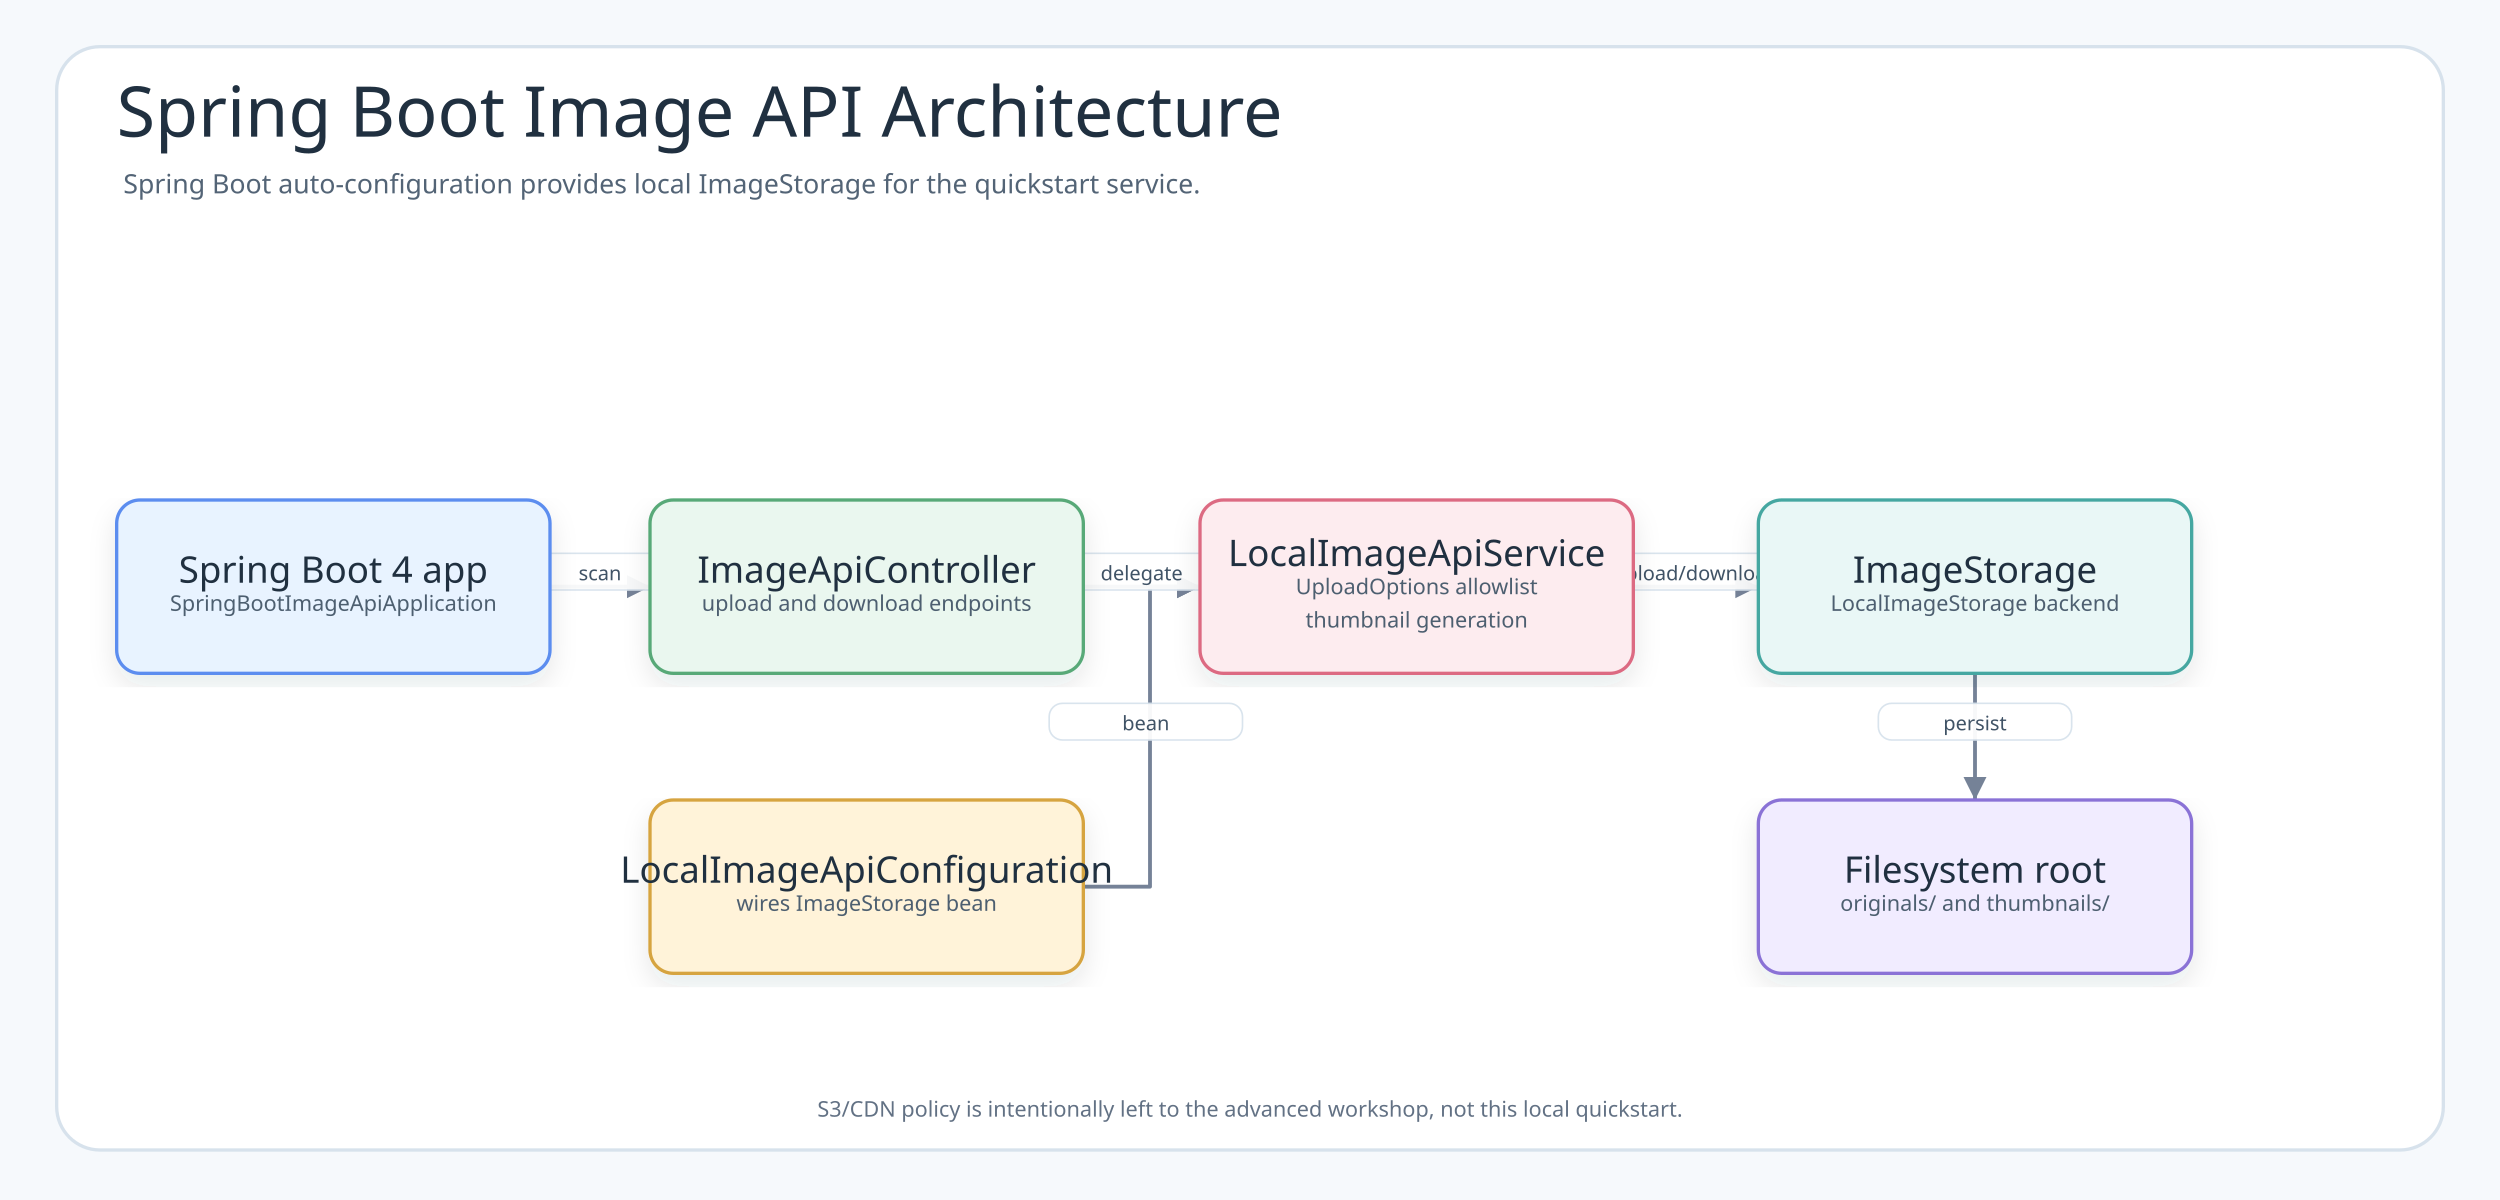
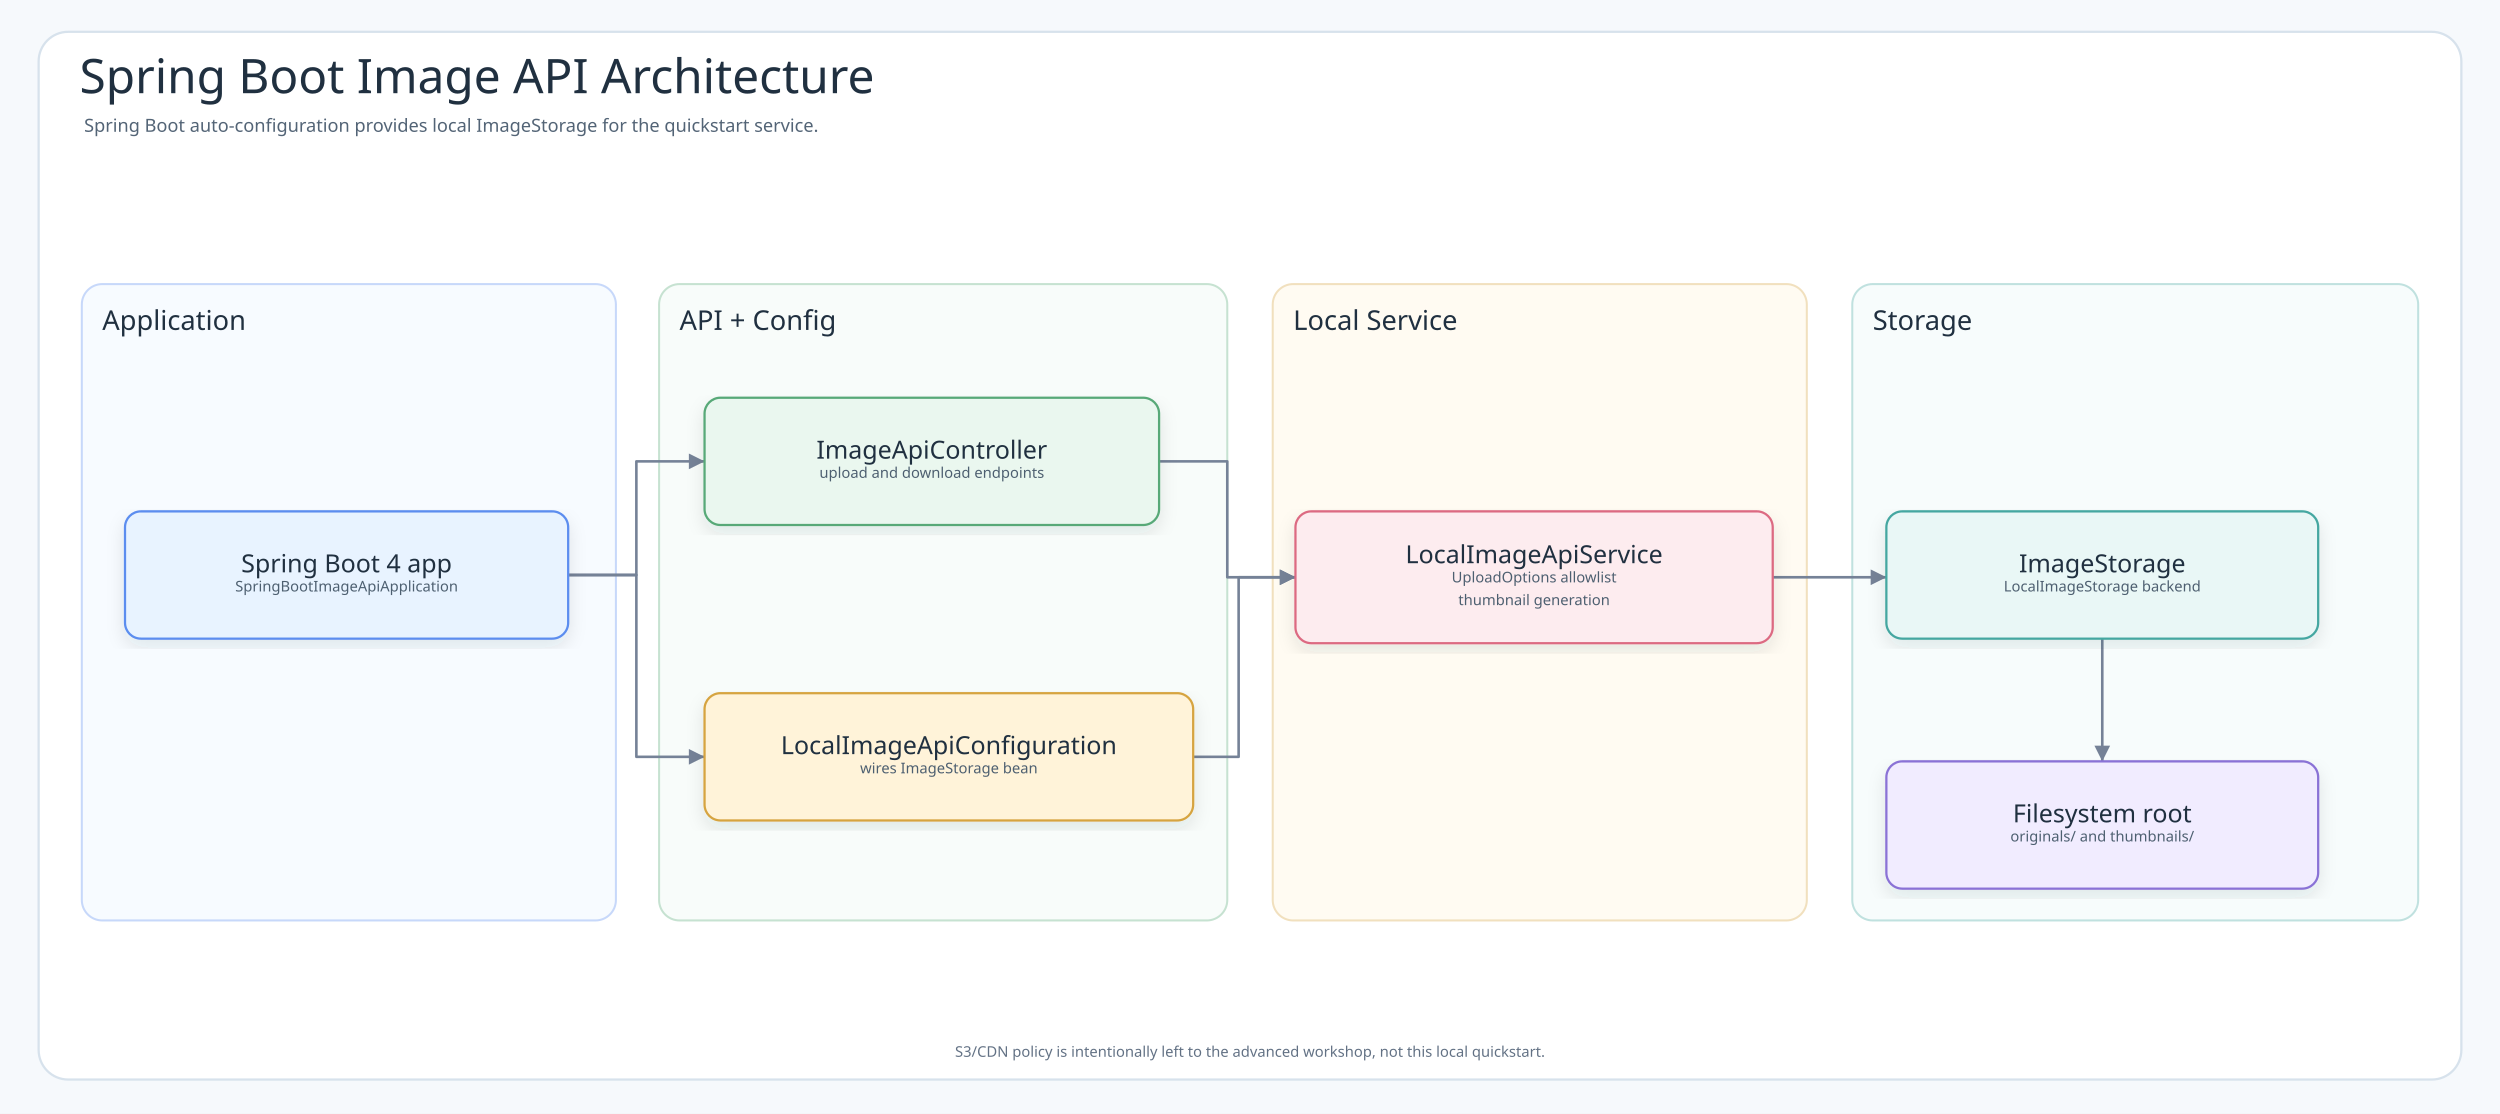
- <svg xmlns="http://www.w3.org/2000/svg" width="1500" height="720" viewBox="0 0 1500 720" role="img" aria-label="Spring Boot Image API Architecture">
+ <svg xmlns="http://www.w3.org/2000/svg" width="2200" height="980" viewBox="0 0 2200 980" role="img" aria-label="Spring Boot Image API Architecture">
  <defs>
    <filter id="shadow" x="-8%" y="-8%" width="116%" height="116%">
      <feDropShadow dx="0" dy="7" stdDeviation="8" flood-color="#203040" flood-opacity="0.10" />
    </filter>
    <marker id="arrow" markerWidth="8" markerHeight="8" refX="7" refY="4" orient="auto" markerUnits="strokeWidth">
      <path d="M 1 1 L 7 4 L 1 7 Z" fill="#758297" />
    </marker>
    <style>
    .canvas{fill:#F6F9FC}
    .frame{fill:#FFFFFF;stroke:#D7E2EC;stroke-width:2}
    .title{font-family:"Architects Daughter";font-size:42px;fill:#203040;font-weight:400}
    .subtitle{font-family:"Comic Mono";font-size:16px;fill:#536476;font-weight:400}
    .node-title{font-family:"Architects Daughter";font-size:22px;fill:#203040;font-weight:400}
    .node-detail{font-family:"Comic Mono";font-size:13px;fill:#4D5F70;font-weight:400}
    .panel-title{font-family:"Architects Daughter";font-size:24px;fill:#203040;font-weight:400}
    .layer{fill:#F3F7FB;stroke:#D7E2EC;stroke-width:2}
    .layer-title{font-family:"Architects Daughter";font-size:26px;fill:#22344A;font-weight:400}
    .label{font-family:"Comic Mono";font-size:12px;fill:#405366;font-weight:400}
    .footer{font-family:"Comic Mono";font-size:13px;fill:#627184;font-weight:400}
    .footer-pill{fill:#FFFFFF;stroke:#D7E2EC;stroke-width:1}
    .card{filter:url(#shadow);stroke-width:2}
    .edge{stroke:#758297;stroke-width:2.3;fill:none;marker-end:url(#arrow);stroke-linecap:round;stroke-linejoin:round}
    .edge-dashed{stroke:#758297;stroke-width:2.2;fill:none;marker-end:url(#arrow);stroke-linecap:round;stroke-linejoin:round;stroke-dasharray:7 6}
    .lifeline{stroke:#9AA8B8;stroke-width:1.7;stroke-dasharray:7 7}
  </style>
  </defs>
-   <rect class="canvas" width="1500" height="720" />
-   <rect class="frame" x="34" y="28" width="1432" height="662" rx="26" />
+   <rect class="canvas" width="2200" height="980" />
+   <rect class="frame" x="34" y="28" width="2132" height="922" rx="26" />
  <text class="title" x="70" y="82">Spring Boot Image API Architecture</text>
  <text class="subtitle" x="74" y="116">Spring Boot auto-configuration provides local ImageStorage for the quickstart service.</text>
-   <g id="edges">
-     <path class="edge" d="M 330 352 L 390 352" stroke="#758297" />
-     <rect x="302.0" y="332.0" width="116" height="22" rx="8" fill="#FFFFFF" stroke="#D7E2EC" opacity="0.94" />
-     <text class="label" x="360.0" y="344.0" text-anchor="middle" dominant-baseline="middle">scan</text>
-     <path class="edge" d="M 650 532 L 690 532 L 690 352 L 720 352" stroke="#758297" />
-     <rect x="629.5" y="422.0" width="116" height="22" rx="8" fill="#FFFFFF" stroke="#D7E2EC" opacity="0.94" />
-     <text class="label" x="687.5" y="434.0" text-anchor="middle" dominant-baseline="middle">bean</text>
-     <path class="edge" d="M 650 352 L 720 352" stroke="#758297" />
-     <rect x="627.0" y="332.0" width="116" height="22" rx="8" fill="#FFFFFF" stroke="#D7E2EC" opacity="0.94" />
-     <text class="label" x="685.0" y="344.0" text-anchor="middle" dominant-baseline="middle">delegate</text>
-     <path class="edge" d="M 980 352 L 1055 352" stroke="#758297" />
-     <rect x="959.5" y="332.0" width="116" height="22" rx="8" fill="#FFFFFF" stroke="#D7E2EC" opacity="0.94" />
-     <text class="label" x="1017.5" y="344.0" text-anchor="middle" dominant-baseline="middle">upload/download</text>
-     <path class="edge" d="M 1185 404 L 1185 480" stroke="#758297" />
-     <rect x="1127.0" y="422.0" width="116" height="22" rx="8" fill="#FFFFFF" stroke="#D7E2EC" opacity="0.94" />
-     <text class="label" x="1185.0" y="434.0" text-anchor="middle" dominant-baseline="middle">persist</text>
+   <g id="layers" transform="translate(0 70)">
+     <rect x="72" y="180" width="470" height="560" rx="18" fill="#E8F3FF" stroke="#5B8DEF" stroke-width="1.8" opacity="0.34" />
+     <text class="panel-title" x="90" y="212" dominant-baseline="middle">Application</text>
+     <rect x="580" y="180" width="500" height="560" rx="18" fill="#EAF7EF" stroke="#58A978" stroke-width="1.8" opacity="0.34" />
+     <text class="panel-title" x="598" y="212" dominant-baseline="middle">API + Config</text>
+     <rect x="1120" y="180" width="470" height="560" rx="18" fill="#FFF3D9" stroke="#D6A441" stroke-width="1.8" opacity="0.34" />
+     <text class="panel-title" x="1138" y="212" dominant-baseline="middle">Local Service</text>
+     <rect x="1630" y="180" width="498" height="560" rx="18" fill="#E9F7F6" stroke="#45A7A1" stroke-width="1.8" opacity="0.34" />
+     <text class="panel-title" x="1648" y="212" dominant-baseline="middle">Storage</text>
  </g>
-   <g id="nodes">
+   <g id="edges" transform="translate(0 70)">
+     <path class="edge" d="M 500 436 L 560 436 L 560 336 L 620 336" stroke="#758297" />
+     <path class="edge" d="M 500 436 L 560 436 L 560 596 L 620 596" stroke="#758297" />
+     <path class="edge" d="M 1020 336 L 1080 336 L 1080 438 L 1140 438" stroke="#758297" />
+     <path class="edge" d="M 1050 596 L 1090 596 L 1090 438 L 1140 438" stroke="#758297" />
+     <path class="edge" d="M 1560 438 L 1660 438" stroke="#758297" />
+     <path class="edge" d="M 1850 492 L 1850 600" stroke="#758297" />
+   </g>
+   <g id="nodes" transform="translate(0 70)">
    <g id="boot">
-       <rect class="card" x="70" y="300" width="260" height="104" rx="14" fill="#E8F3FF" stroke="#5B8DEF" />
-       <text class="node-title" x="200" y="342.0" text-anchor="middle" dominant-baseline="middle">Spring Boot 4 app</text>
-       <text class="node-detail" x="200" y="362.0" text-anchor="middle" dominant-baseline="middle">SpringBootImageApiApplication</text>
+       <rect class="card" x="110" y="380" width="390" height="112" rx="14" fill="#E8F3FF" stroke="#5B8DEF" />
+       <text class="node-title" x="305" y="426.0" text-anchor="middle" dominant-baseline="middle">Spring Boot 4 app</text>
+       <text class="node-detail" x="305" y="446.0" text-anchor="middle" dominant-baseline="middle">SpringBootImageApiApplication</text>
    </g>
    <g id="controller">
-       <rect class="card" x="390" y="300" width="260" height="104" rx="14" fill="#EAF7EF" stroke="#58A978" />
-       <text class="node-title" x="520" y="342.0" text-anchor="middle" dominant-baseline="middle">ImageApiController</text>
-       <text class="node-detail" x="520" y="362.0" text-anchor="middle" dominant-baseline="middle">upload and download endpoints</text>
+       <rect class="card" x="620" y="280" width="400" height="112" rx="14" fill="#EAF7EF" stroke="#58A978" />
+       <text class="node-title" x="820" y="326.0" text-anchor="middle" dominant-baseline="middle">ImageApiController</text>
+       <text class="node-detail" x="820" y="346.0" text-anchor="middle" dominant-baseline="middle">upload and download endpoints</text>
    </g>
    <g id="config">
-       <rect class="card" x="390" y="480" width="260" height="104" rx="14" fill="#FFF3D9" stroke="#D6A441" />
-       <text class="node-title" x="520" y="522.0" text-anchor="middle" dominant-baseline="middle">LocalImageApiConfiguration</text>
-       <text class="node-detail" x="520" y="542.0" text-anchor="middle" dominant-baseline="middle">wires ImageStorage bean</text>
+       <rect class="card" x="620" y="540" width="430" height="112" rx="14" fill="#FFF3D9" stroke="#D6A441" />
+       <text class="node-title" x="835" y="586.0" text-anchor="middle" dominant-baseline="middle">LocalImageApiConfiguration</text>
+       <text class="node-detail" x="835" y="606.0" text-anchor="middle" dominant-baseline="middle">wires ImageStorage bean</text>
    </g>
    <g id="service">
-       <rect class="card" x="720" y="300" width="260" height="104" rx="14" fill="#FDECEF" stroke="#DC6B82" />
-       <text class="node-title" x="850" y="332.0" text-anchor="middle" dominant-baseline="middle">LocalImageApiService</text>
-       <text class="node-detail" x="850" y="352.0" text-anchor="middle" dominant-baseline="middle">UploadOptions allowlist</text>
-       <text class="node-detail" x="850" y="372.0" text-anchor="middle" dominant-baseline="middle">thumbnail generation</text>
+       <rect class="card" x="1140" y="380" width="420" height="116" rx="14" fill="#FDECEF" stroke="#DC6B82" />
+       <text class="node-title" x="1350" y="418.0" text-anchor="middle" dominant-baseline="middle">LocalImageApiService</text>
+       <text class="node-detail" x="1350" y="438.0" text-anchor="middle" dominant-baseline="middle">UploadOptions allowlist</text>
+       <text class="node-detail" x="1350" y="458.0" text-anchor="middle" dominant-baseline="middle">thumbnail generation</text>
    </g>
    <g id="storage">
-       <rect class="card" x="1055" y="300" width="260" height="104" rx="14" fill="#E9F7F6" stroke="#45A7A1" />
-       <text class="node-title" x="1185" y="342.0" text-anchor="middle" dominant-baseline="middle">ImageStorage</text>
-       <text class="node-detail" x="1185" y="362.0" text-anchor="middle" dominant-baseline="middle">LocalImageStorage backend</text>
+       <rect class="card" x="1660" y="380" width="380" height="112" rx="14" fill="#E9F7F6" stroke="#45A7A1" />
+       <text class="node-title" x="1850" y="426.0" text-anchor="middle" dominant-baseline="middle">ImageStorage</text>
+       <text class="node-detail" x="1850" y="446.0" text-anchor="middle" dominant-baseline="middle">LocalImageStorage backend</text>
    </g>
    <g id="files">
-       <rect class="card" x="1055" y="480" width="260" height="104" rx="14" fill="#F1ECFF" stroke="#8A72D6" />
-       <text class="node-title" x="1185" y="522.0" text-anchor="middle" dominant-baseline="middle">Filesystem root</text>
-       <text class="node-detail" x="1185" y="542.0" text-anchor="middle" dominant-baseline="middle">originals/ and thumbnails/</text>
+       <rect class="card" x="1660" y="600" width="380" height="112" rx="14" fill="#F1ECFF" stroke="#8A72D6" />
+       <text class="node-title" x="1850" y="646.0" text-anchor="middle" dominant-baseline="middle">Filesystem root</text>
+       <text class="node-detail" x="1850" y="666.0" text-anchor="middle" dominant-baseline="middle">originals/ and thumbnails/</text>
    </g>
  </g>
-   <text class="footer" x="750.0" y="670" text-anchor="middle">S3/CDN policy is intentionally left to the advanced workshop, not this local quickstart.</text>
+   <text class="footer" x="1100.0" y="930" text-anchor="middle">S3/CDN policy is intentionally left to the advanced workshop, not this local quickstart.</text>
</svg>
